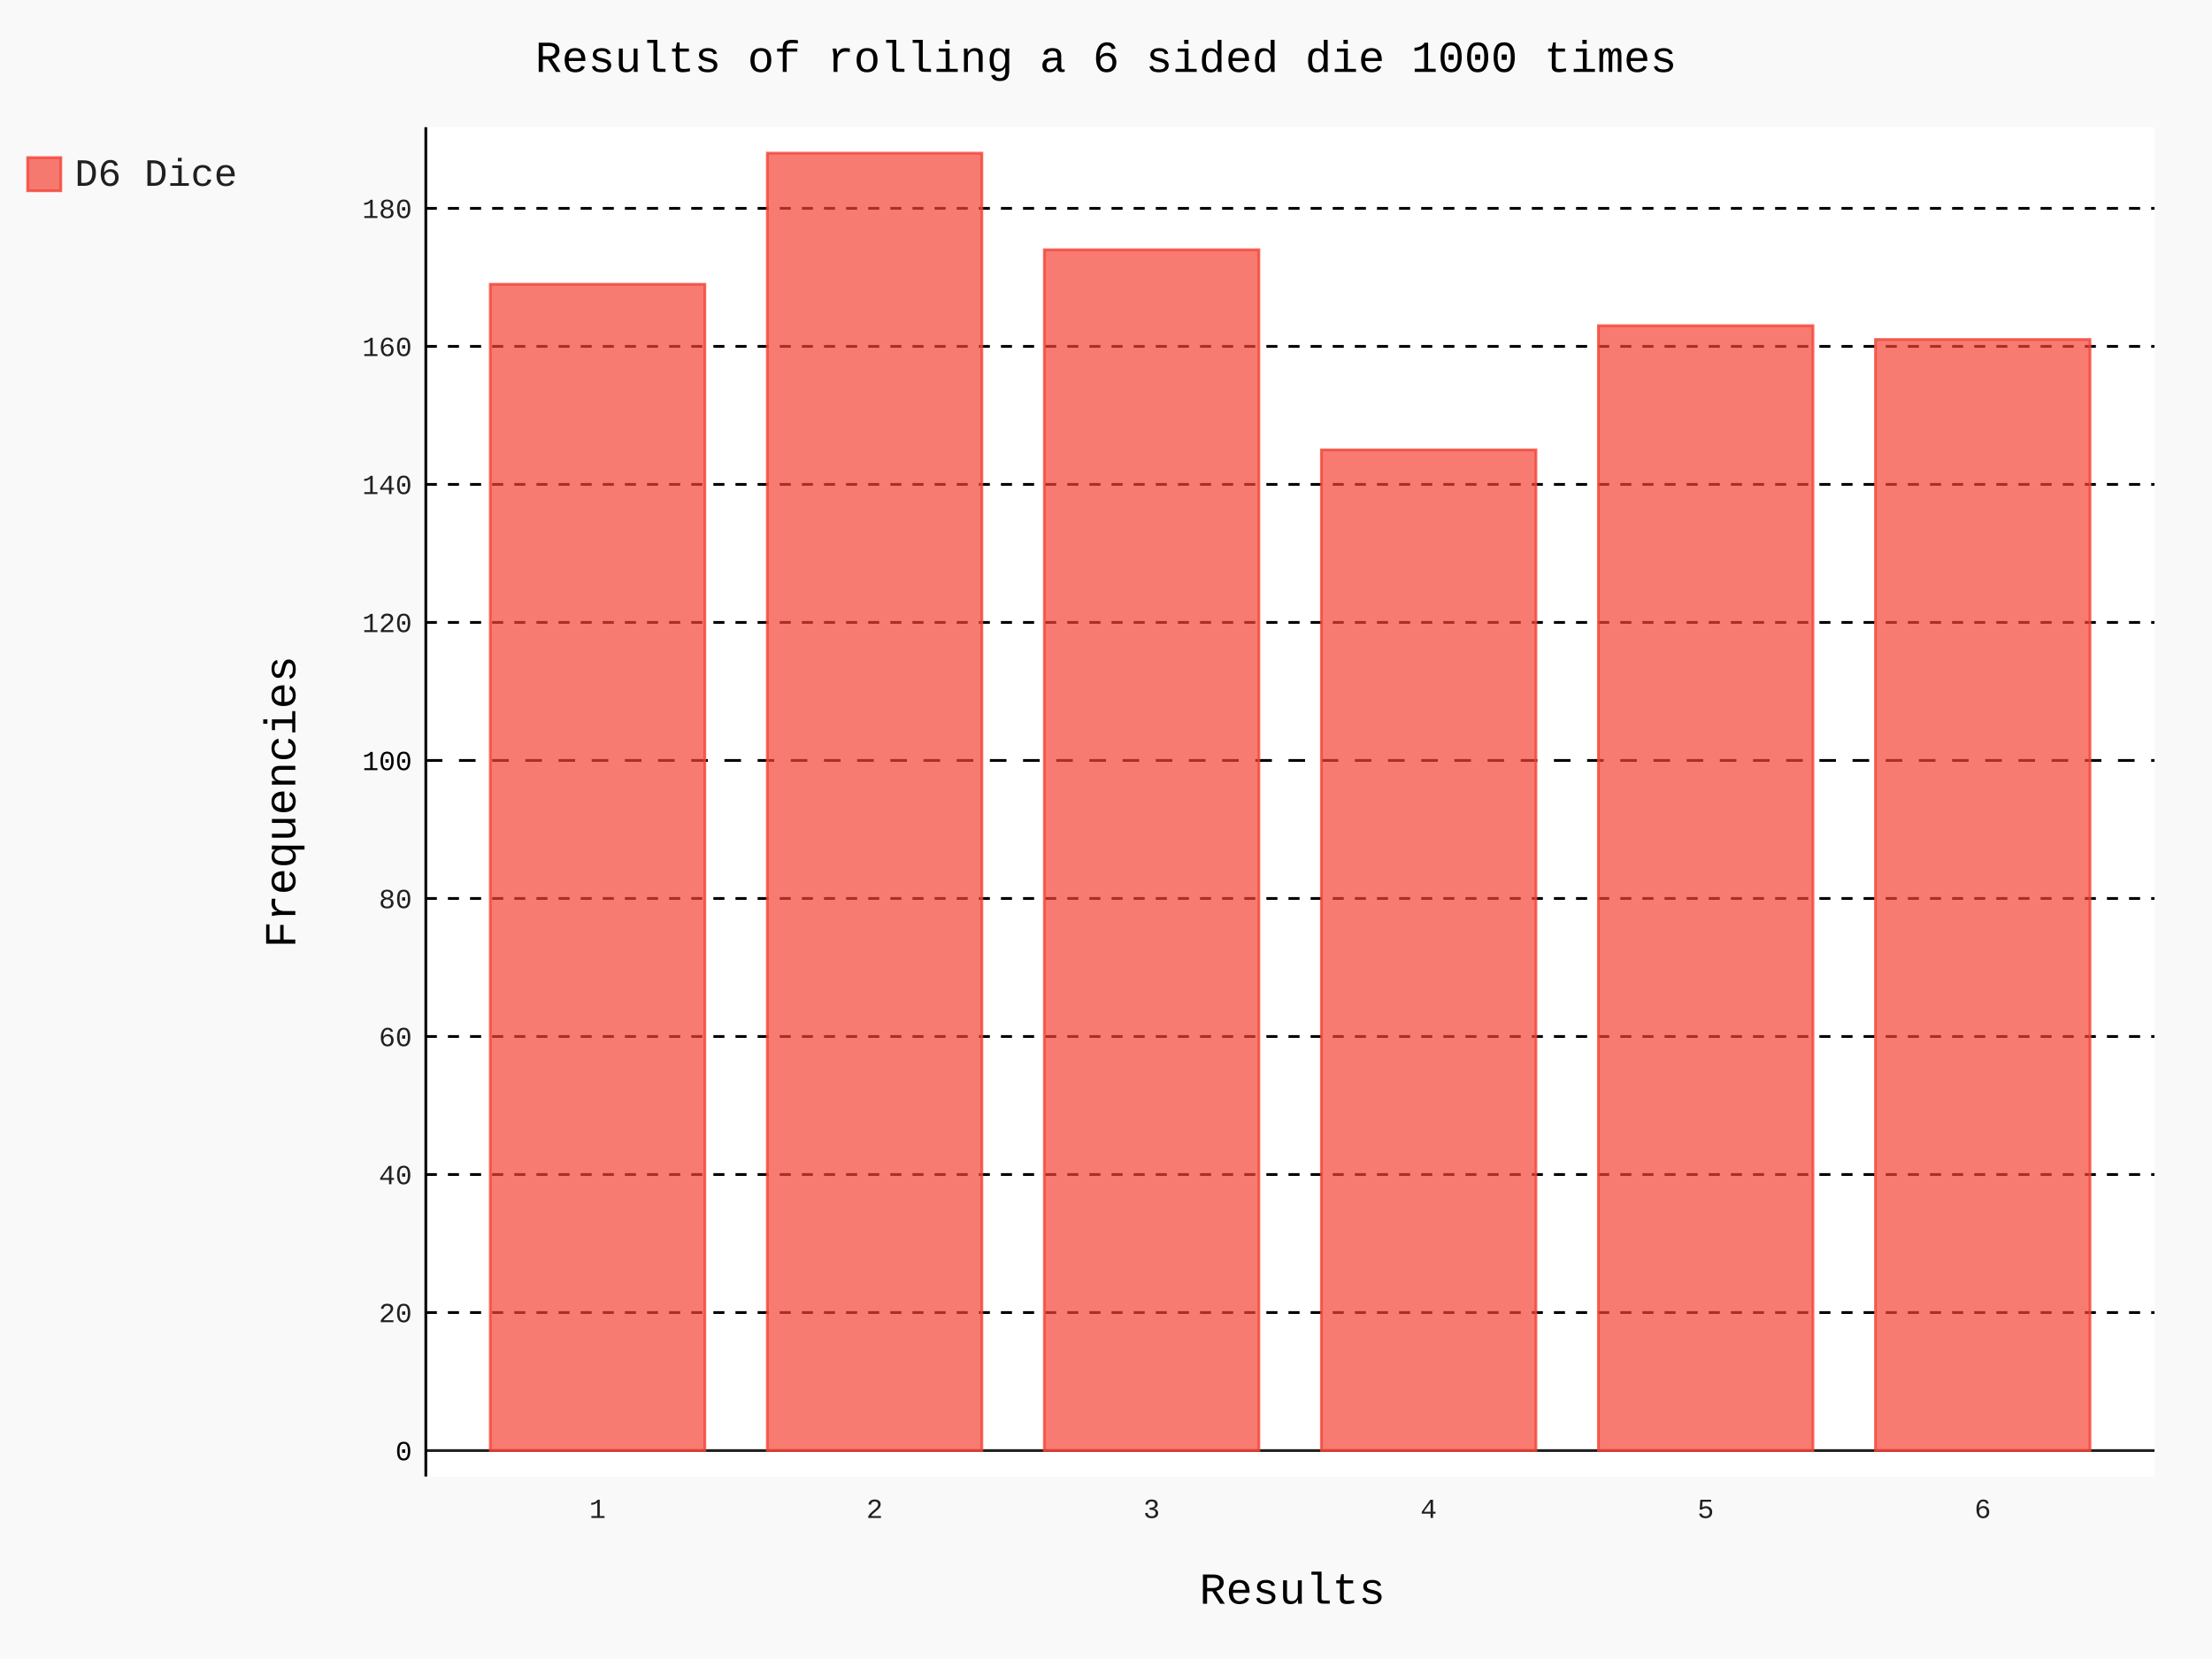
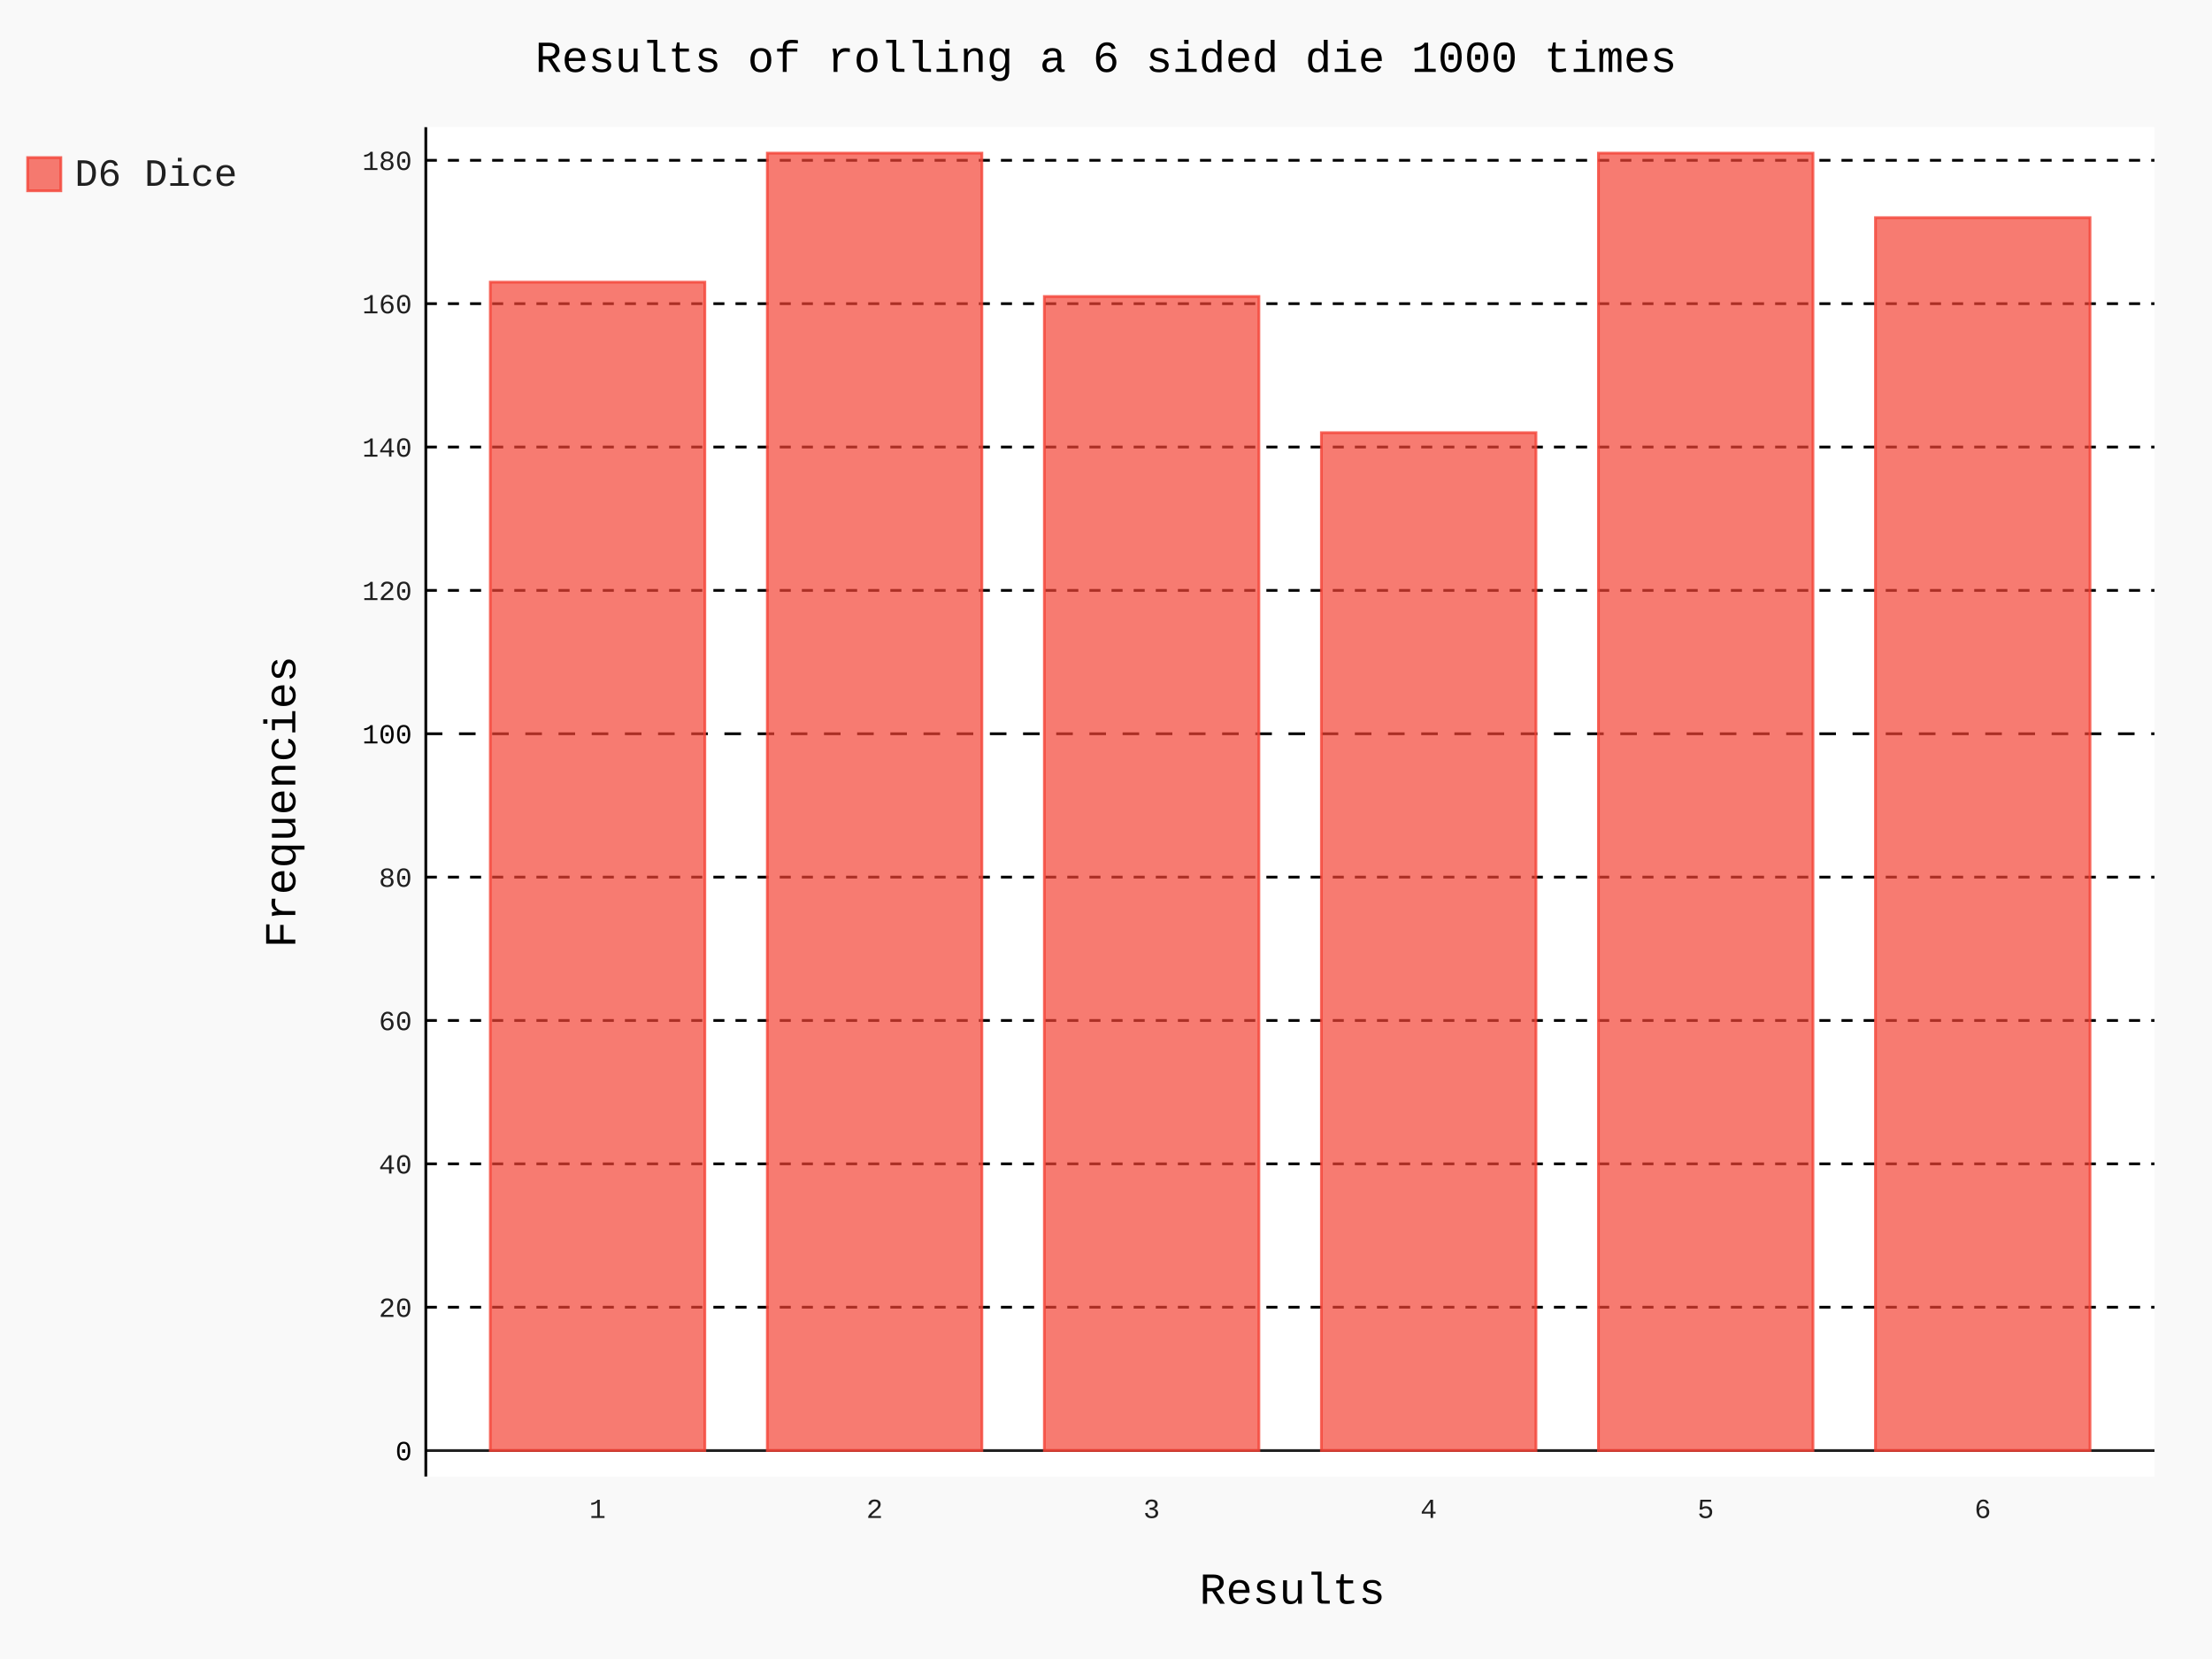
- <svg xmlns="http://www.w3.org/2000/svg" id="chart-a74de6fb-218d-4949-a597-86663a3f52ae" class="pygal-chart" viewBox="0 0 800 600">
+ <svg xmlns="http://www.w3.org/2000/svg" id="chart-f960f9a2-8af0-4d13-ab53-6e45c5ea443d" class="pygal-chart" viewBox="0 0 800 600">
  <defs>
-     <style type="text/css">#chart-a74de6fb-218d-4949-a597-86663a3f52ae{-webkit-user-select:none;-webkit-font-smoothing:antialiased;font-family:Consolas,"Liberation Mono",Menlo,Courier,monospace}#chart-a74de6fb-218d-4949-a597-86663a3f52ae .title{font-family:Consolas,"Liberation Mono",Menlo,Courier,monospace;font-size:16px}#chart-a74de6fb-218d-4949-a597-86663a3f52ae .legends .legend text{font-family:Consolas,"Liberation Mono",Menlo,Courier,monospace;font-size:14px}#chart-a74de6fb-218d-4949-a597-86663a3f52ae .axis text{font-family:Consolas,"Liberation Mono",Menlo,Courier,monospace;font-size:10px}#chart-a74de6fb-218d-4949-a597-86663a3f52ae .axis text.major{font-family:Consolas,"Liberation Mono",Menlo,Courier,monospace;font-size:10px}#chart-a74de6fb-218d-4949-a597-86663a3f52ae .text-overlay text.value{font-family:Consolas,"Liberation Mono",Menlo,Courier,monospace;font-size:16px}#chart-a74de6fb-218d-4949-a597-86663a3f52ae .text-overlay text.label{font-family:Consolas,"Liberation Mono",Menlo,Courier,monospace;font-size:10px}#chart-a74de6fb-218d-4949-a597-86663a3f52ae .tooltip{font-family:Consolas,"Liberation Mono",Menlo,Courier,monospace;font-size:14px}#chart-a74de6fb-218d-4949-a597-86663a3f52ae text.no_data{font-family:Consolas,"Liberation Mono",Menlo,Courier,monospace;font-size:64px}
- #chart-a74de6fb-218d-4949-a597-86663a3f52ae{background-color:rgba(249,249,249,1)}#chart-a74de6fb-218d-4949-a597-86663a3f52ae path,#chart-a74de6fb-218d-4949-a597-86663a3f52ae line,#chart-a74de6fb-218d-4949-a597-86663a3f52ae rect,#chart-a74de6fb-218d-4949-a597-86663a3f52ae circle{-webkit-transition:150ms;-moz-transition:150ms;transition:150ms}#chart-a74de6fb-218d-4949-a597-86663a3f52ae .graph &gt; .background{fill:rgba(249,249,249,1)}#chart-a74de6fb-218d-4949-a597-86663a3f52ae .plot &gt; .background{fill:rgba(255,255,255,1)}#chart-a74de6fb-218d-4949-a597-86663a3f52ae .graph{fill:rgba(0,0,0,.87)}#chart-a74de6fb-218d-4949-a597-86663a3f52ae text.no_data{fill:rgba(0,0,0,1)}#chart-a74de6fb-218d-4949-a597-86663a3f52ae .title{fill:rgba(0,0,0,1)}#chart-a74de6fb-218d-4949-a597-86663a3f52ae .legends .legend text{fill:rgba(0,0,0,.87)}#chart-a74de6fb-218d-4949-a597-86663a3f52ae .legends .legend:hover text{fill:rgba(0,0,0,1)}#chart-a74de6fb-218d-4949-a597-86663a3f52ae .axis .line{stroke:rgba(0,0,0,1)}#chart-a74de6fb-218d-4949-a597-86663a3f52ae .axis .guide.line{stroke:rgba(0,0,0,.54)}#chart-a74de6fb-218d-4949-a597-86663a3f52ae .axis .major.line{stroke:rgba(0,0,0,.87)}#chart-a74de6fb-218d-4949-a597-86663a3f52ae .axis text.major{fill:rgba(0,0,0,1)}#chart-a74de6fb-218d-4949-a597-86663a3f52ae .axis.y .guides:hover .guide.line,#chart-a74de6fb-218d-4949-a597-86663a3f52ae .line-graph .axis.x .guides:hover .guide.line,#chart-a74de6fb-218d-4949-a597-86663a3f52ae .stackedline-graph .axis.x .guides:hover .guide.line,#chart-a74de6fb-218d-4949-a597-86663a3f52ae .xy-graph .axis.x .guides:hover .guide.line{stroke:rgba(0,0,0,1)}#chart-a74de6fb-218d-4949-a597-86663a3f52ae .axis .guides:hover text{fill:rgba(0,0,0,1)}#chart-a74de6fb-218d-4949-a597-86663a3f52ae .reactive{fill-opacity:.7;stroke-opacity:.8;stroke-width:1}#chart-a74de6fb-218d-4949-a597-86663a3f52ae .ci{stroke:rgba(0,0,0,.87)}#chart-a74de6fb-218d-4949-a597-86663a3f52ae .reactive.active,#chart-a74de6fb-218d-4949-a597-86663a3f52ae .active .reactive{fill-opacity:.8;stroke-opacity:.9;stroke-width:4}#chart-a74de6fb-218d-4949-a597-86663a3f52ae .ci .reactive.active{stroke-width:1.5}#chart-a74de6fb-218d-4949-a597-86663a3f52ae .series text{fill:rgba(0,0,0,1)}#chart-a74de6fb-218d-4949-a597-86663a3f52ae .tooltip rect{fill:rgba(255,255,255,1);stroke:rgba(0,0,0,1);-webkit-transition:opacity 150ms;-moz-transition:opacity 150ms;transition:opacity 150ms}#chart-a74de6fb-218d-4949-a597-86663a3f52ae .tooltip .label{fill:rgba(0,0,0,.87)}#chart-a74de6fb-218d-4949-a597-86663a3f52ae .tooltip .label{fill:rgba(0,0,0,.87)}#chart-a74de6fb-218d-4949-a597-86663a3f52ae .tooltip .legend{font-size:.8em;fill:rgba(0,0,0,.54)}#chart-a74de6fb-218d-4949-a597-86663a3f52ae .tooltip .x_label{font-size:.6em;fill:rgba(0,0,0,1)}#chart-a74de6fb-218d-4949-a597-86663a3f52ae .tooltip .xlink{font-size:.5em;text-decoration:underline}#chart-a74de6fb-218d-4949-a597-86663a3f52ae .tooltip .value{font-size:1.5em}#chart-a74de6fb-218d-4949-a597-86663a3f52ae .bound{font-size:.5em}#chart-a74de6fb-218d-4949-a597-86663a3f52ae .max-value{font-size:.75em;fill:rgba(0,0,0,.54)}#chart-a74de6fb-218d-4949-a597-86663a3f52ae .map-element{fill:rgba(255,255,255,1);stroke:rgba(0,0,0,.54) !important}#chart-a74de6fb-218d-4949-a597-86663a3f52ae .map-element .reactive{fill-opacity:inherit;stroke-opacity:inherit}#chart-a74de6fb-218d-4949-a597-86663a3f52ae .color-0,#chart-a74de6fb-218d-4949-a597-86663a3f52ae .color-0 a:visited{stroke:#F44336;fill:#F44336}#chart-a74de6fb-218d-4949-a597-86663a3f52ae .text-overlay .color-0 text{fill:black}
- #chart-a74de6fb-218d-4949-a597-86663a3f52ae text.no_data{text-anchor:middle}#chart-a74de6fb-218d-4949-a597-86663a3f52ae .guide.line{fill:none}#chart-a74de6fb-218d-4949-a597-86663a3f52ae .centered{text-anchor:middle}#chart-a74de6fb-218d-4949-a597-86663a3f52ae .title{text-anchor:middle}#chart-a74de6fb-218d-4949-a597-86663a3f52ae .legends .legend text{fill-opacity:1}#chart-a74de6fb-218d-4949-a597-86663a3f52ae .axis.x text{text-anchor:middle}#chart-a74de6fb-218d-4949-a597-86663a3f52ae .axis.x:not(.web) text[transform]{text-anchor:start}#chart-a74de6fb-218d-4949-a597-86663a3f52ae .axis.x:not(.web) text[transform].backwards{text-anchor:end}#chart-a74de6fb-218d-4949-a597-86663a3f52ae .axis.y text{text-anchor:end}#chart-a74de6fb-218d-4949-a597-86663a3f52ae .axis.y text[transform].backwards{text-anchor:start}#chart-a74de6fb-218d-4949-a597-86663a3f52ae .axis.y2 text{text-anchor:start}#chart-a74de6fb-218d-4949-a597-86663a3f52ae .axis.y2 text[transform].backwards{text-anchor:end}#chart-a74de6fb-218d-4949-a597-86663a3f52ae .axis .guide.line{stroke-dasharray:4,4;stroke:black}#chart-a74de6fb-218d-4949-a597-86663a3f52ae .axis .major.guide.line{stroke-dasharray:6,6;stroke:black}#chart-a74de6fb-218d-4949-a597-86663a3f52ae .horizontal .axis.y .guide.line,#chart-a74de6fb-218d-4949-a597-86663a3f52ae .horizontal .axis.y2 .guide.line,#chart-a74de6fb-218d-4949-a597-86663a3f52ae .vertical .axis.x .guide.line{opacity:0}#chart-a74de6fb-218d-4949-a597-86663a3f52ae .horizontal .axis.always_show .guide.line,#chart-a74de6fb-218d-4949-a597-86663a3f52ae .vertical .axis.always_show .guide.line{opacity:1 !important}#chart-a74de6fb-218d-4949-a597-86663a3f52ae .axis.y .guides:hover .guide.line,#chart-a74de6fb-218d-4949-a597-86663a3f52ae .axis.y2 .guides:hover .guide.line,#chart-a74de6fb-218d-4949-a597-86663a3f52ae .axis.x .guides:hover .guide.line{opacity:1}#chart-a74de6fb-218d-4949-a597-86663a3f52ae .axis .guides:hover text{opacity:1}#chart-a74de6fb-218d-4949-a597-86663a3f52ae .nofill{fill:none}#chart-a74de6fb-218d-4949-a597-86663a3f52ae .subtle-fill{fill-opacity:.2}#chart-a74de6fb-218d-4949-a597-86663a3f52ae .dot{stroke-width:1px;fill-opacity:1;stroke-opacity:1}#chart-a74de6fb-218d-4949-a597-86663a3f52ae .dot.active{stroke-width:5px}#chart-a74de6fb-218d-4949-a597-86663a3f52ae .dot.negative{fill:transparent}#chart-a74de6fb-218d-4949-a597-86663a3f52ae text,#chart-a74de6fb-218d-4949-a597-86663a3f52ae tspan{stroke:none !important}#chart-a74de6fb-218d-4949-a597-86663a3f52ae .series text.active{opacity:1}#chart-a74de6fb-218d-4949-a597-86663a3f52ae .tooltip rect{fill-opacity:.95;stroke-width:.5}#chart-a74de6fb-218d-4949-a597-86663a3f52ae .tooltip text{fill-opacity:1}#chart-a74de6fb-218d-4949-a597-86663a3f52ae .showable{visibility:hidden}#chart-a74de6fb-218d-4949-a597-86663a3f52ae .showable.shown{visibility:visible}#chart-a74de6fb-218d-4949-a597-86663a3f52ae .gauge-background{fill:rgba(229,229,229,1);stroke:none}#chart-a74de6fb-218d-4949-a597-86663a3f52ae .bg-lines{stroke:rgba(249,249,249,1);stroke-width:2px}</style>
+     <style type="text/css">#chart-f960f9a2-8af0-4d13-ab53-6e45c5ea443d{-webkit-user-select:none;-webkit-font-smoothing:antialiased;font-family:Consolas,"Liberation Mono",Menlo,Courier,monospace}#chart-f960f9a2-8af0-4d13-ab53-6e45c5ea443d .title{font-family:Consolas,"Liberation Mono",Menlo,Courier,monospace;font-size:16px}#chart-f960f9a2-8af0-4d13-ab53-6e45c5ea443d .legends .legend text{font-family:Consolas,"Liberation Mono",Menlo,Courier,monospace;font-size:14px}#chart-f960f9a2-8af0-4d13-ab53-6e45c5ea443d .axis text{font-family:Consolas,"Liberation Mono",Menlo,Courier,monospace;font-size:10px}#chart-f960f9a2-8af0-4d13-ab53-6e45c5ea443d .axis text.major{font-family:Consolas,"Liberation Mono",Menlo,Courier,monospace;font-size:10px}#chart-f960f9a2-8af0-4d13-ab53-6e45c5ea443d .text-overlay text.value{font-family:Consolas,"Liberation Mono",Menlo,Courier,monospace;font-size:16px}#chart-f960f9a2-8af0-4d13-ab53-6e45c5ea443d .text-overlay text.label{font-family:Consolas,"Liberation Mono",Menlo,Courier,monospace;font-size:10px}#chart-f960f9a2-8af0-4d13-ab53-6e45c5ea443d .tooltip{font-family:Consolas,"Liberation Mono",Menlo,Courier,monospace;font-size:14px}#chart-f960f9a2-8af0-4d13-ab53-6e45c5ea443d text.no_data{font-family:Consolas,"Liberation Mono",Menlo,Courier,monospace;font-size:64px}
+ #chart-f960f9a2-8af0-4d13-ab53-6e45c5ea443d{background-color:rgba(249,249,249,1)}#chart-f960f9a2-8af0-4d13-ab53-6e45c5ea443d path,#chart-f960f9a2-8af0-4d13-ab53-6e45c5ea443d line,#chart-f960f9a2-8af0-4d13-ab53-6e45c5ea443d rect,#chart-f960f9a2-8af0-4d13-ab53-6e45c5ea443d circle{-webkit-transition:150ms;-moz-transition:150ms;transition:150ms}#chart-f960f9a2-8af0-4d13-ab53-6e45c5ea443d .graph &gt; .background{fill:rgba(249,249,249,1)}#chart-f960f9a2-8af0-4d13-ab53-6e45c5ea443d .plot &gt; .background{fill:rgba(255,255,255,1)}#chart-f960f9a2-8af0-4d13-ab53-6e45c5ea443d .graph{fill:rgba(0,0,0,.87)}#chart-f960f9a2-8af0-4d13-ab53-6e45c5ea443d text.no_data{fill:rgba(0,0,0,1)}#chart-f960f9a2-8af0-4d13-ab53-6e45c5ea443d .title{fill:rgba(0,0,0,1)}#chart-f960f9a2-8af0-4d13-ab53-6e45c5ea443d .legends .legend text{fill:rgba(0,0,0,.87)}#chart-f960f9a2-8af0-4d13-ab53-6e45c5ea443d .legends .legend:hover text{fill:rgba(0,0,0,1)}#chart-f960f9a2-8af0-4d13-ab53-6e45c5ea443d .axis .line{stroke:rgba(0,0,0,1)}#chart-f960f9a2-8af0-4d13-ab53-6e45c5ea443d .axis .guide.line{stroke:rgba(0,0,0,.54)}#chart-f960f9a2-8af0-4d13-ab53-6e45c5ea443d .axis .major.line{stroke:rgba(0,0,0,.87)}#chart-f960f9a2-8af0-4d13-ab53-6e45c5ea443d .axis text.major{fill:rgba(0,0,0,1)}#chart-f960f9a2-8af0-4d13-ab53-6e45c5ea443d .axis.y .guides:hover .guide.line,#chart-f960f9a2-8af0-4d13-ab53-6e45c5ea443d .line-graph .axis.x .guides:hover .guide.line,#chart-f960f9a2-8af0-4d13-ab53-6e45c5ea443d .stackedline-graph .axis.x .guides:hover .guide.line,#chart-f960f9a2-8af0-4d13-ab53-6e45c5ea443d .xy-graph .axis.x .guides:hover .guide.line{stroke:rgba(0,0,0,1)}#chart-f960f9a2-8af0-4d13-ab53-6e45c5ea443d .axis .guides:hover text{fill:rgba(0,0,0,1)}#chart-f960f9a2-8af0-4d13-ab53-6e45c5ea443d .reactive{fill-opacity:.7;stroke-opacity:.8;stroke-width:1}#chart-f960f9a2-8af0-4d13-ab53-6e45c5ea443d .ci{stroke:rgba(0,0,0,.87)}#chart-f960f9a2-8af0-4d13-ab53-6e45c5ea443d .reactive.active,#chart-f960f9a2-8af0-4d13-ab53-6e45c5ea443d .active .reactive{fill-opacity:.8;stroke-opacity:.9;stroke-width:4}#chart-f960f9a2-8af0-4d13-ab53-6e45c5ea443d .ci .reactive.active{stroke-width:1.5}#chart-f960f9a2-8af0-4d13-ab53-6e45c5ea443d .series text{fill:rgba(0,0,0,1)}#chart-f960f9a2-8af0-4d13-ab53-6e45c5ea443d .tooltip rect{fill:rgba(255,255,255,1);stroke:rgba(0,0,0,1);-webkit-transition:opacity 150ms;-moz-transition:opacity 150ms;transition:opacity 150ms}#chart-f960f9a2-8af0-4d13-ab53-6e45c5ea443d .tooltip .label{fill:rgba(0,0,0,.87)}#chart-f960f9a2-8af0-4d13-ab53-6e45c5ea443d .tooltip .label{fill:rgba(0,0,0,.87)}#chart-f960f9a2-8af0-4d13-ab53-6e45c5ea443d .tooltip .legend{font-size:.8em;fill:rgba(0,0,0,.54)}#chart-f960f9a2-8af0-4d13-ab53-6e45c5ea443d .tooltip .x_label{font-size:.6em;fill:rgba(0,0,0,1)}#chart-f960f9a2-8af0-4d13-ab53-6e45c5ea443d .tooltip .xlink{font-size:.5em;text-decoration:underline}#chart-f960f9a2-8af0-4d13-ab53-6e45c5ea443d .tooltip .value{font-size:1.5em}#chart-f960f9a2-8af0-4d13-ab53-6e45c5ea443d .bound{font-size:.5em}#chart-f960f9a2-8af0-4d13-ab53-6e45c5ea443d .max-value{font-size:.75em;fill:rgba(0,0,0,.54)}#chart-f960f9a2-8af0-4d13-ab53-6e45c5ea443d .map-element{fill:rgba(255,255,255,1);stroke:rgba(0,0,0,.54) !important}#chart-f960f9a2-8af0-4d13-ab53-6e45c5ea443d .map-element .reactive{fill-opacity:inherit;stroke-opacity:inherit}#chart-f960f9a2-8af0-4d13-ab53-6e45c5ea443d .color-0,#chart-f960f9a2-8af0-4d13-ab53-6e45c5ea443d .color-0 a:visited{stroke:#F44336;fill:#F44336}#chart-f960f9a2-8af0-4d13-ab53-6e45c5ea443d .text-overlay .color-0 text{fill:black}
+ #chart-f960f9a2-8af0-4d13-ab53-6e45c5ea443d text.no_data{text-anchor:middle}#chart-f960f9a2-8af0-4d13-ab53-6e45c5ea443d .guide.line{fill:none}#chart-f960f9a2-8af0-4d13-ab53-6e45c5ea443d .centered{text-anchor:middle}#chart-f960f9a2-8af0-4d13-ab53-6e45c5ea443d .title{text-anchor:middle}#chart-f960f9a2-8af0-4d13-ab53-6e45c5ea443d .legends .legend text{fill-opacity:1}#chart-f960f9a2-8af0-4d13-ab53-6e45c5ea443d .axis.x text{text-anchor:middle}#chart-f960f9a2-8af0-4d13-ab53-6e45c5ea443d .axis.x:not(.web) text[transform]{text-anchor:start}#chart-f960f9a2-8af0-4d13-ab53-6e45c5ea443d .axis.x:not(.web) text[transform].backwards{text-anchor:end}#chart-f960f9a2-8af0-4d13-ab53-6e45c5ea443d .axis.y text{text-anchor:end}#chart-f960f9a2-8af0-4d13-ab53-6e45c5ea443d .axis.y text[transform].backwards{text-anchor:start}#chart-f960f9a2-8af0-4d13-ab53-6e45c5ea443d .axis.y2 text{text-anchor:start}#chart-f960f9a2-8af0-4d13-ab53-6e45c5ea443d .axis.y2 text[transform].backwards{text-anchor:end}#chart-f960f9a2-8af0-4d13-ab53-6e45c5ea443d .axis .guide.line{stroke-dasharray:4,4;stroke:black}#chart-f960f9a2-8af0-4d13-ab53-6e45c5ea443d .axis .major.guide.line{stroke-dasharray:6,6;stroke:black}#chart-f960f9a2-8af0-4d13-ab53-6e45c5ea443d .horizontal .axis.y .guide.line,#chart-f960f9a2-8af0-4d13-ab53-6e45c5ea443d .horizontal .axis.y2 .guide.line,#chart-f960f9a2-8af0-4d13-ab53-6e45c5ea443d .vertical .axis.x .guide.line{opacity:0}#chart-f960f9a2-8af0-4d13-ab53-6e45c5ea443d .horizontal .axis.always_show .guide.line,#chart-f960f9a2-8af0-4d13-ab53-6e45c5ea443d .vertical .axis.always_show .guide.line{opacity:1 !important}#chart-f960f9a2-8af0-4d13-ab53-6e45c5ea443d .axis.y .guides:hover .guide.line,#chart-f960f9a2-8af0-4d13-ab53-6e45c5ea443d .axis.y2 .guides:hover .guide.line,#chart-f960f9a2-8af0-4d13-ab53-6e45c5ea443d .axis.x .guides:hover .guide.line{opacity:1}#chart-f960f9a2-8af0-4d13-ab53-6e45c5ea443d .axis .guides:hover text{opacity:1}#chart-f960f9a2-8af0-4d13-ab53-6e45c5ea443d .nofill{fill:none}#chart-f960f9a2-8af0-4d13-ab53-6e45c5ea443d .subtle-fill{fill-opacity:.2}#chart-f960f9a2-8af0-4d13-ab53-6e45c5ea443d .dot{stroke-width:1px;fill-opacity:1;stroke-opacity:1}#chart-f960f9a2-8af0-4d13-ab53-6e45c5ea443d .dot.active{stroke-width:5px}#chart-f960f9a2-8af0-4d13-ab53-6e45c5ea443d .dot.negative{fill:transparent}#chart-f960f9a2-8af0-4d13-ab53-6e45c5ea443d text,#chart-f960f9a2-8af0-4d13-ab53-6e45c5ea443d tspan{stroke:none !important}#chart-f960f9a2-8af0-4d13-ab53-6e45c5ea443d .series text.active{opacity:1}#chart-f960f9a2-8af0-4d13-ab53-6e45c5ea443d .tooltip rect{fill-opacity:.95;stroke-width:.5}#chart-f960f9a2-8af0-4d13-ab53-6e45c5ea443d .tooltip text{fill-opacity:1}#chart-f960f9a2-8af0-4d13-ab53-6e45c5ea443d .showable{visibility:hidden}#chart-f960f9a2-8af0-4d13-ab53-6e45c5ea443d .showable.shown{visibility:visible}#chart-f960f9a2-8af0-4d13-ab53-6e45c5ea443d .gauge-background{fill:rgba(229,229,229,1);stroke:none}#chart-f960f9a2-8af0-4d13-ab53-6e45c5ea443d .bg-lines{stroke:rgba(249,249,249,1);stroke-width:2px}</style>
  </defs>
  <g class="graph bar-graph vertical">
    <rect x="0" y="0" width="800" height="600" class="background" />
    <g transform="translate(154, 46)" class="plot">
      <rect x="0" y="0" width="625.2" height="488" class="background" />
      <g class="axis y always_show">
        <g class="guides">
          <path d="M0 478.615 h625.2" class="axis major line" />
          <text x="-5" y="482.115" class="major">0</text>
        </g>
        <g class="guides">
-           <path d="M0 428.697 h625.2" class="guide line" />
-           <text x="-5" y="432.197" class="">20</text>
+           <path d="M0 426.767 h625.2" class="guide line" />
+           <text x="-5" y="430.267" class="">20</text>
        </g>
        <g class="guides">
-           <path d="M0 378.779 h625.2" class="guide line" />
-           <text x="-5" y="382.279" class="">40</text>
+           <path d="M0 374.918 h625.2" class="guide line" />
+           <text x="-5" y="378.418" class="">40</text>
        </g>
        <g class="guides">
-           <path d="M0 328.861 h625.2" class="guide line" />
-           <text x="-5" y="332.361" class="">60</text>
+           <path d="M0 323.069 h625.2" class="guide line" />
+           <text x="-5" y="326.569" class="">60</text>
        </g>
        <g class="guides">
-           <path d="M0 278.943 h625.2" class="guide line" />
-           <text x="-5" y="282.443" class="">80</text>
+           <path d="M0 271.221 h625.2" class="guide line" />
+           <text x="-5" y="274.721" class="">80</text>
        </g>
        <g class="guides">
-           <path d="M0 229.025 h625.2" class="major guide line" />
-           <text x="-5" y="232.525" class="major">100</text>
+           <path d="M0 219.372 h625.2" class="major guide line" />
+           <text x="-5" y="222.872" class="major">100</text>
        </g>
        <g class="guides">
-           <path d="M0 179.106 h625.2" class="guide line" />
-           <text x="-5" y="182.606" class="">120</text>
+           <path d="M0 167.523 h625.2" class="guide line" />
+           <text x="-5" y="171.023" class="">120</text>
        </g>
        <g class="guides">
-           <path d="M0 129.188 h625.2" class="guide line" />
-           <text x="-5" y="132.688" class="">140</text>
+           <path d="M0 115.674 h625.2" class="guide line" />
+           <text x="-5" y="119.174" class="">140</text>
        </g>
        <g class="guides">
-           <path d="M0 79.27 h625.2" class="guide line" />
-           <text x="-5" y="82.77" class="">160</text>
+           <path d="M0 63.826 h625.2" class="guide line" />
+           <text x="-5" y="67.326" class="">160</text>
        </g>
        <g class="guides">
-           <path d="M0 29.352 h625.2" class="guide line" />
-           <text x="-5" y="32.852" class="">180</text>
+           <path d="M0 11.977 h625.2" class="guide line" />
+           <text x="-5" y="15.477" class="">180</text>
        </g>
      </g>
      <g class="axis x">
        <path d="M0 0 v488" class="line" />
        <g class="guides">
          <path d="M62.119 0 v488" class="guide line" />
          <text x="62.119" y="503.0" class="">1</text>
        </g>
        <g class="guides">
          <path d="M162.312 0 v488" class="guide line" />
          <text x="162.312" y="503.0" class="">2</text>
        </g>
        <g class="guides">
          <path d="M262.504 0 v488" class="guide line" />
          <text x="262.504" y="503.0" class="">3</text>
        </g>
        <g class="guides">
          <path d="M362.696 0 v488" class="guide line" />
          <text x="362.696" y="503.0" class="">4</text>
        </g>
        <g class="guides">
          <path d="M462.888 0 v488" class="guide line" />
          <text x="462.888" y="503.0" class="">5</text>
        </g>
        <g class="guides">
          <path d="M563.081 0 v488" class="guide line" />
          <text x="563.081" y="503.0" class="">6</text>
        </g>
      </g>
      <g class="series serie-0 color-0">
        <g class="bars">
          <g class="bar">
-             <rect x="23.325" y="56.807" rx="0" ry="0" width="77.589" height="421.809" class="rect reactive tooltip-trigger" />
+             <rect x="23.325" y="56.048" rx="0" ry="0" width="77.589" height="422.567" class="rect reactive tooltip-trigger" />
          </g>
          <g class="bar">
            <rect x="123.517" y="9.385" rx="0" ry="0" width="77.589" height="469.231" class="rect reactive tooltip-trigger" />
          </g>
          <g class="bar">
-             <rect x="223.709" y="44.327" rx="0" ry="0" width="77.589" height="434.288" class="rect reactive tooltip-trigger" />
+             <rect x="223.709" y="61.233" rx="0" ry="0" width="77.589" height="417.382" class="rect reactive tooltip-trigger" />
          </g>
          <g class="bar">
-             <rect x="323.902" y="116.709" rx="0" ry="0" width="77.589" height="361.907" class="rect reactive tooltip-trigger" />
+             <rect x="323.902" y="110.49" rx="0" ry="0" width="77.589" height="368.126" class="rect reactive tooltip-trigger" />
          </g>
          <g class="bar">
-             <rect x="424.094" y="71.782" rx="0" ry="0" width="77.589" height="406.833" class="rect reactive tooltip-trigger" />
+             <rect x="424.094" y="9.385" rx="0" ry="0" width="77.589" height="469.231" class="rect reactive tooltip-trigger" />
          </g>
          <g class="bar">
-             <rect x="524.286" y="76.774" rx="0" ry="0" width="77.589" height="401.841" class="rect reactive tooltip-trigger" />
+             <rect x="524.286" y="32.717" rx="0" ry="0" width="77.589" height="445.899" class="rect reactive tooltip-trigger" />
          </g>
        </g>
      </g>
    </g>
    <g class="titles">
      <text x="400.0" y="26" class="title plot_title">Results of rolling a 6 sided die 1000 times</text>
      <text x="467.4" y="580" class="title">Results</text>
      <text x="80.8" y="316.0" class="title" transform="rotate(-90 80.8 290)">Frequencies</text>
    </g>
    <g transform="translate(154, 46)" class="plot overlay">
      <g class="series serie-0 color-0" />
    </g>
    <g transform="translate(154, 46)" class="plot text-overlay">
      <g class="series serie-0 color-0" />
    </g>
    <g transform="translate(154, 46)" class="plot tooltip-overlay">
      <g transform="translate(0 0)" style="opacity: 0" class="tooltip">
        <rect rx="0" ry="0" width="0" height="0" class="tooltip-box" />
        <g class="text" />
      </g>
    </g>
    <g transform="translate(10, 56)" class="legends">
      <g id="activate-serie-0" class="legend reactive activate-serie">
        <rect x="0.0" y="1.0" width="12" height="12" class="color-0 reactive" />
        <text x="17.0" y="11.2">D6 Dice</text>
      </g>
    </g>
    <g transform="translate(790, 56)" class="legends" />
  </g>
</svg>
